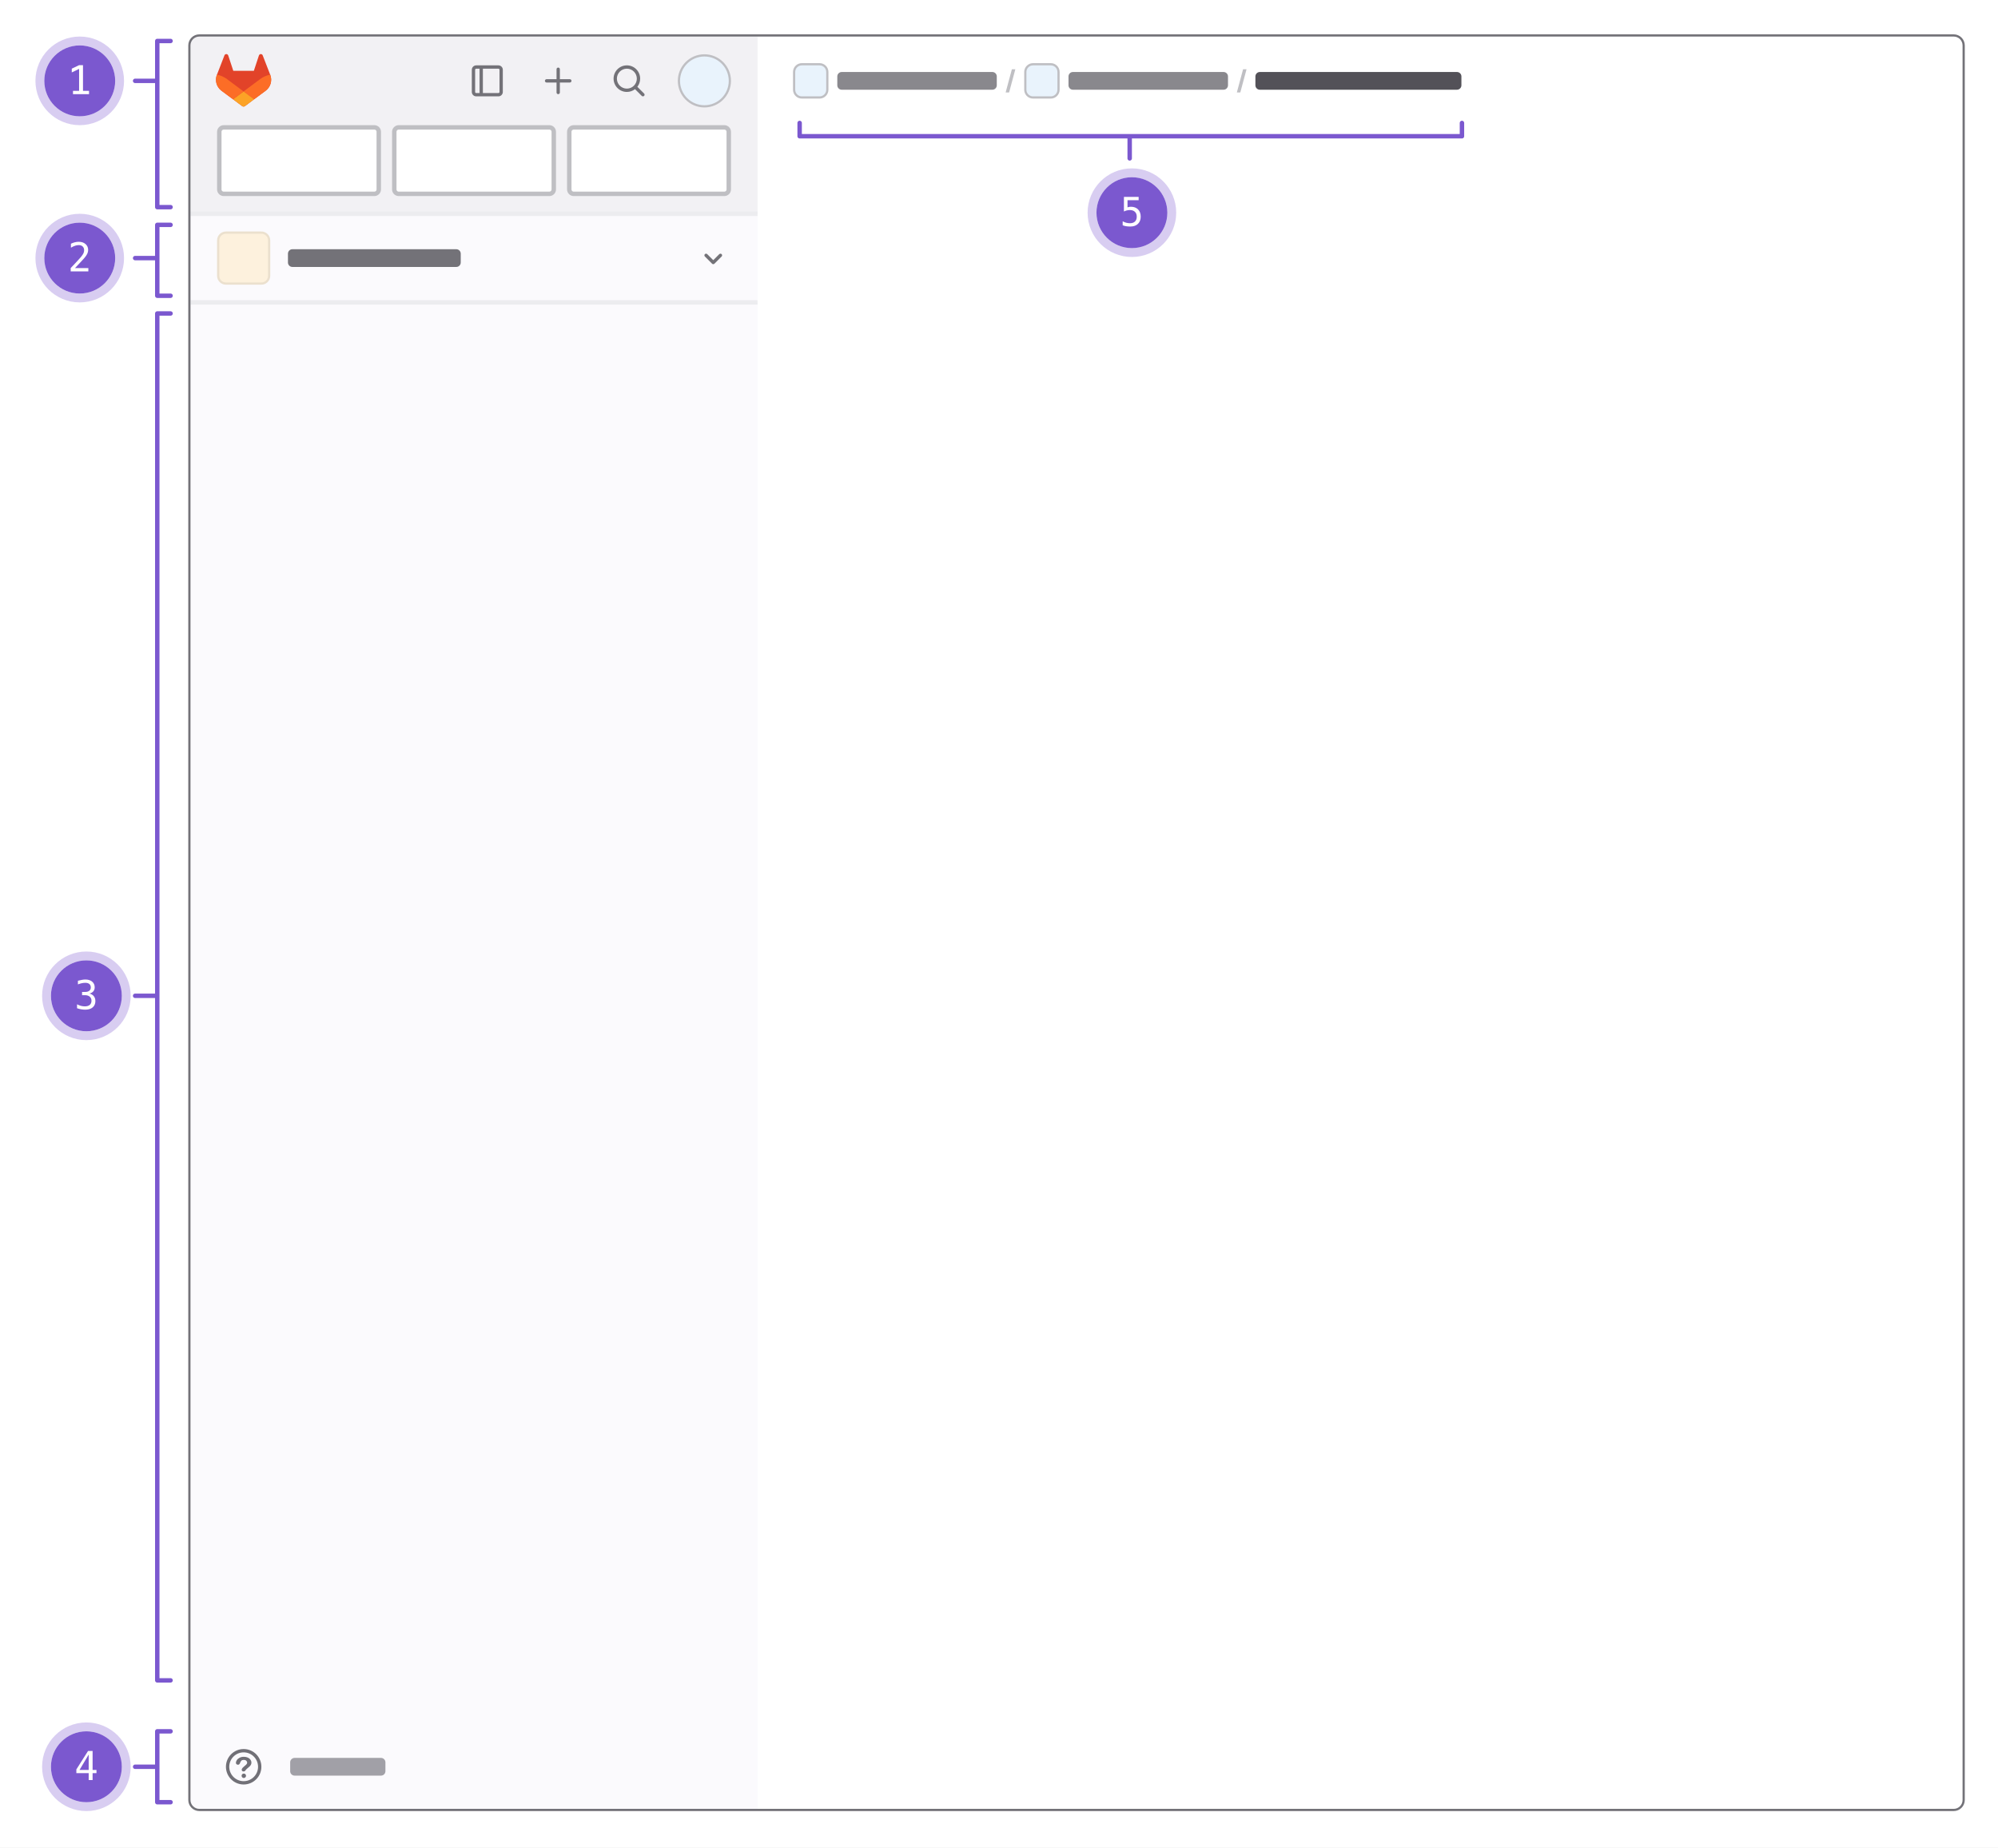
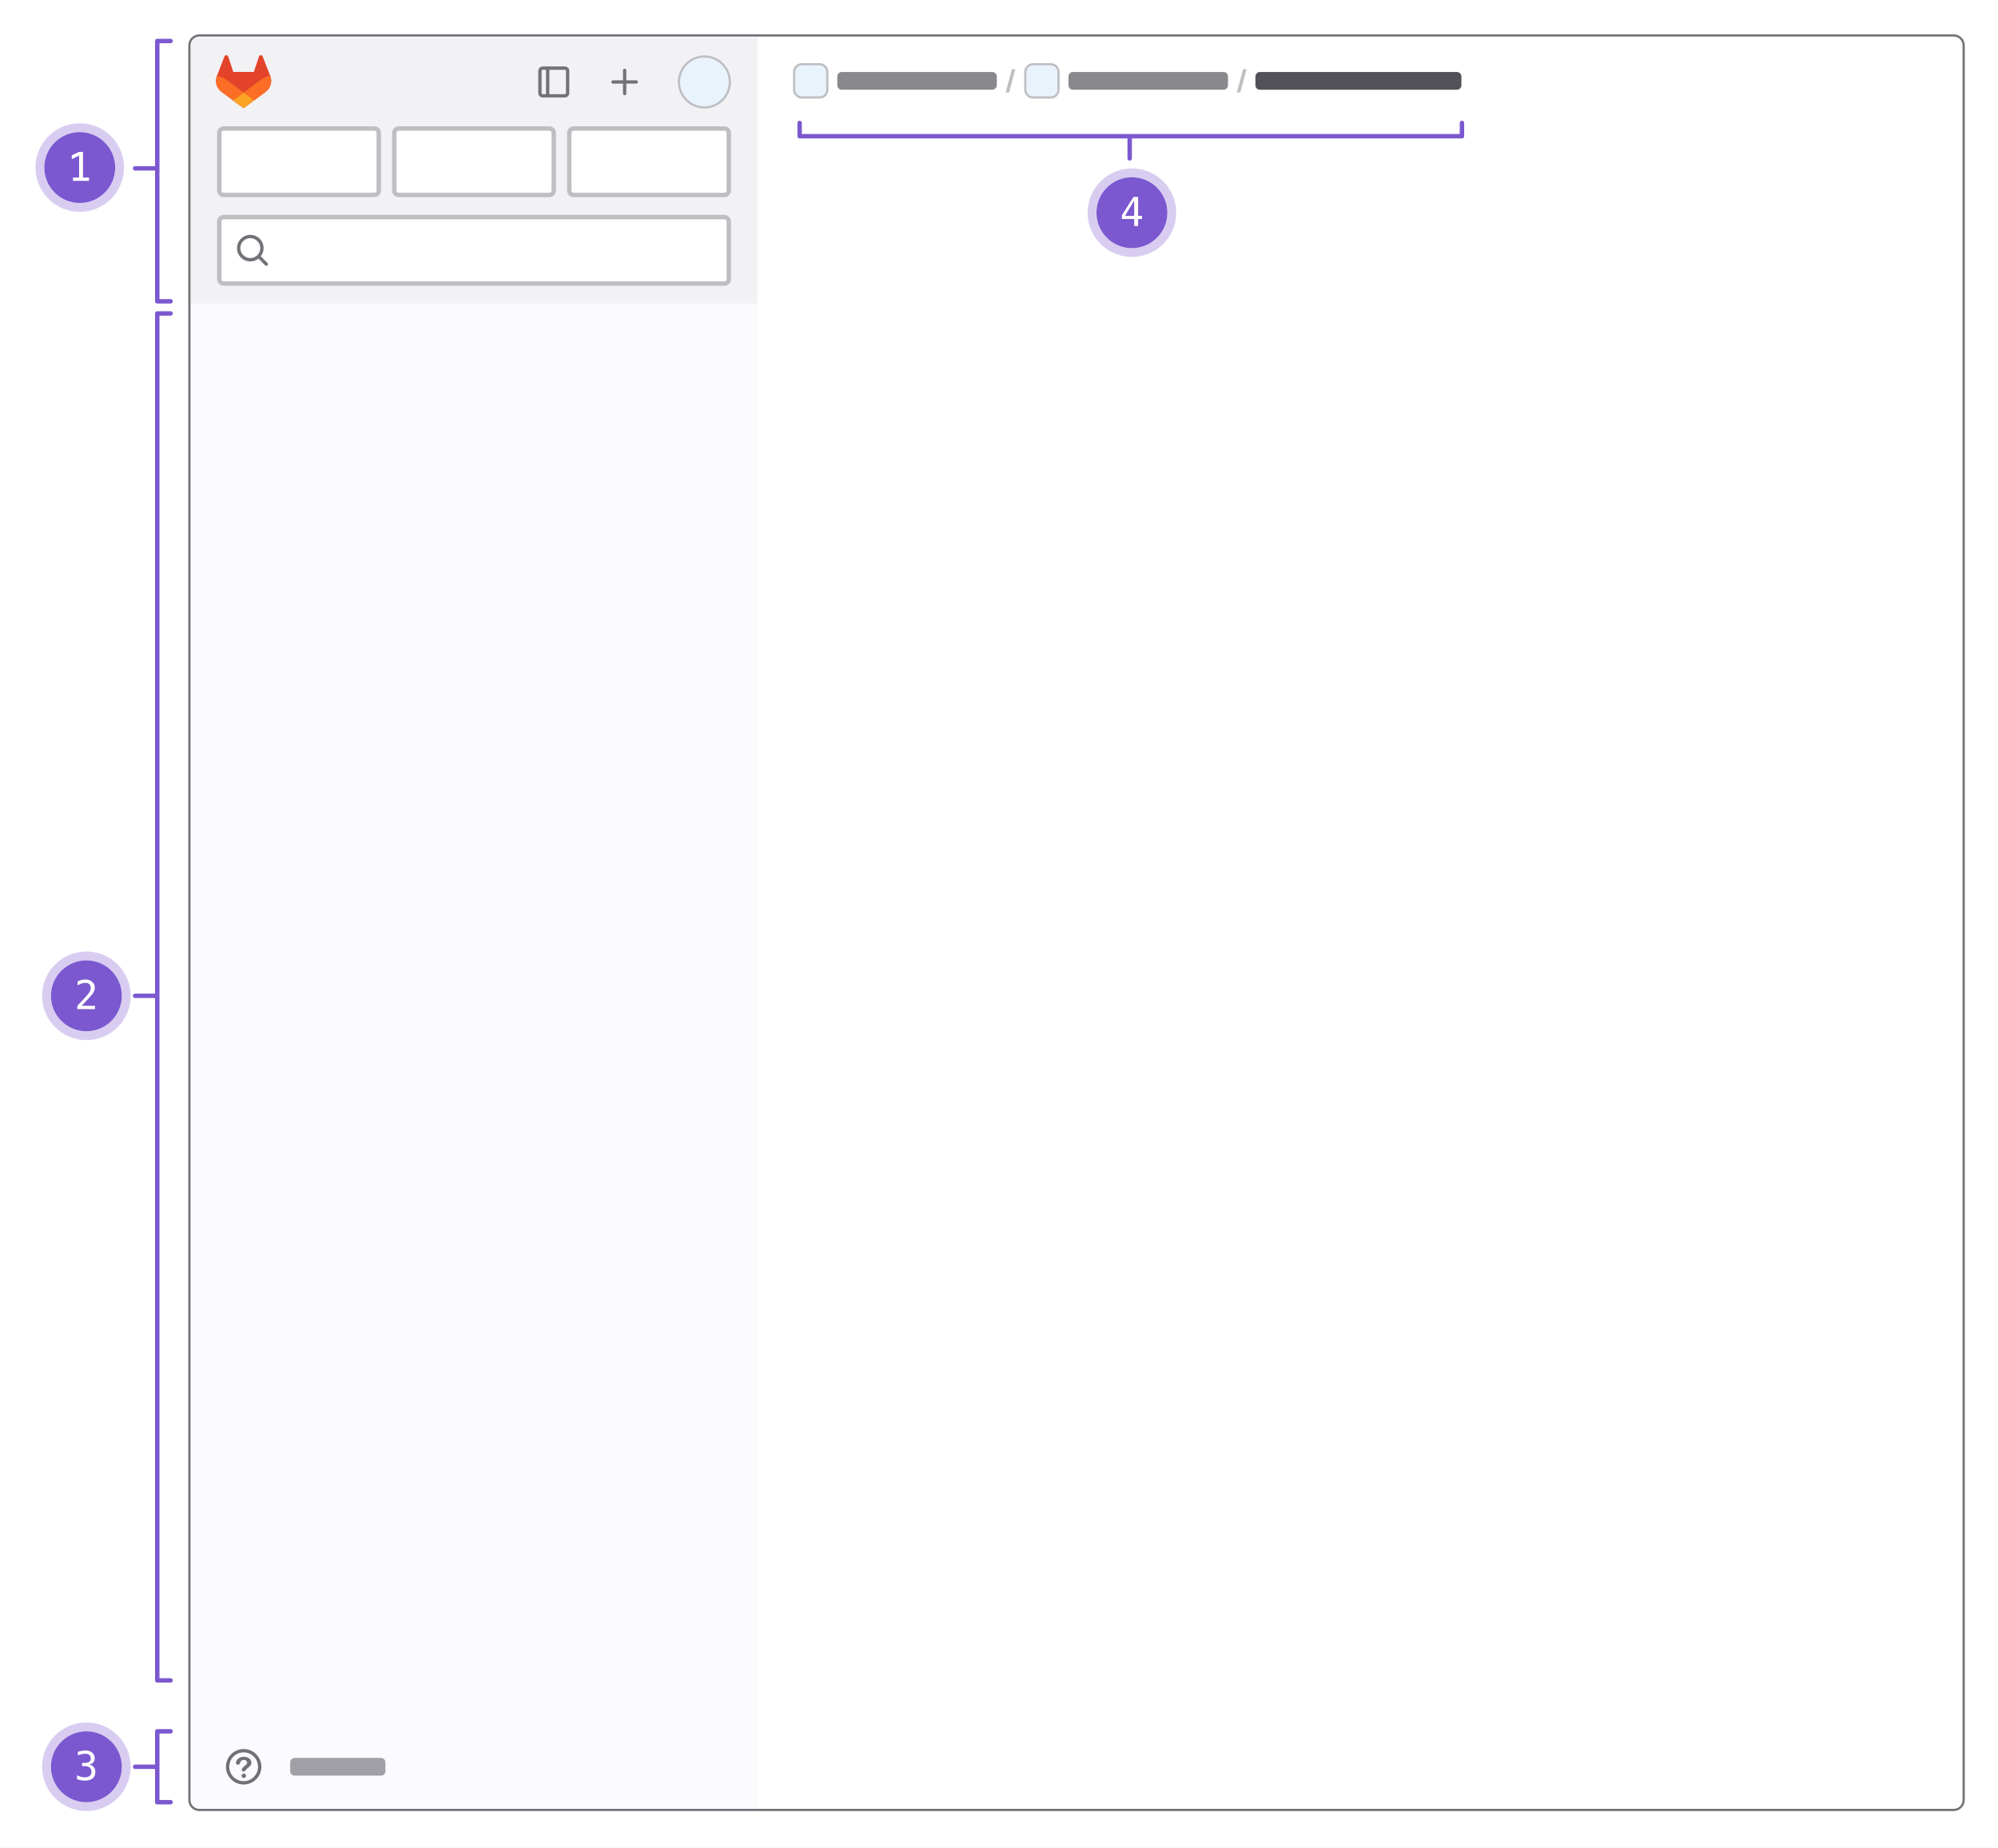
<svg xmlns="http://www.w3.org/2000/svg" width="902" height="834" viewBox="0 0 902 834" fill="none">
  <rect width="902" height="834" fill="white" />
  <rect width="870" height="801" transform="translate(16 16.5)" fill="white" />
  <circle cx="39" cy="797.5" r="16" fill="#7B58CF" />
  <circle cx="39" cy="797.5" r="18" stroke="#7B58CF" stroke-opacity="0.3" stroke-width="4" />
-   <path d="M40.037 791.995L35.898 798.93H40.037V791.995ZM39.747 790.378H41.804V798.93H43.553V800.371H41.804V803.5H40.037V800.371H34.474V798.692L39.747 790.378Z" fill="white" />
+   <path d="M40.398 796.478C41.259 796.706 41.918 797.113 42.375 797.699C42.832 798.279 43.06 799.006 43.06 799.879C43.06 801.086 42.653 802.035 41.839 802.727C41.03 803.412 39.908 803.755 38.473 803.755C37.869 803.755 37.254 803.699 36.627 803.588C36 803.477 35.385 803.315 34.781 803.104V801.338C35.379 801.648 35.968 801.88 36.548 802.032C37.128 802.185 37.705 802.261 38.279 802.261C39.252 802.261 39.999 802.041 40.52 801.602C41.042 801.162 41.303 800.529 41.303 799.703C41.303 798.941 41.042 798.338 40.52 797.893C39.999 797.441 39.293 797.216 38.402 797.216H37.049V795.757H38.402C39.217 795.757 39.852 795.578 40.31 795.221C40.767 794.863 40.995 794.365 40.995 793.727C40.995 793.053 40.781 792.537 40.353 792.18C39.932 791.816 39.328 791.635 38.543 791.635C38.022 791.635 37.482 791.693 36.926 791.811C36.369 791.928 35.786 792.104 35.177 792.338V790.703C35.886 790.516 36.516 790.375 37.066 790.281C37.623 790.188 38.115 790.141 38.543 790.141C39.82 790.141 40.84 790.463 41.602 791.107C42.369 791.746 42.753 792.596 42.753 793.656C42.753 794.377 42.551 794.978 42.147 795.458C41.748 795.938 41.165 796.278 40.398 796.478Z" fill="white" />
  <line x1="1" y1="-1" x2="10" y2="-1" transform="matrix(1 4.53408e-09 -1.68562e-06 1 60 798.5)" stroke="#7B58CF" stroke-width="2" stroke-linecap="round" />
  <path d="M77 781.5H71V813.5H77" stroke="#7B58CF" stroke-width="2" stroke-linecap="round" stroke-linejoin="round" />
  <circle cx="39" cy="449.5" r="16" fill="#7B58CF" />
  <circle cx="39" cy="449.5" r="18" stroke="#7B58CF" stroke-opacity="0.3" stroke-width="4" />
-   <path d="M40.398 448.478C41.259 448.706 41.918 449.113 42.375 449.699C42.832 450.279 43.06 451.006 43.06 451.879C43.06 453.086 42.653 454.035 41.839 454.727C41.03 455.412 39.908 455.755 38.473 455.755C37.869 455.755 37.254 455.699 36.627 455.588C36 455.477 35.385 455.315 34.781 455.104V453.338C35.379 453.648 35.968 453.88 36.548 454.032C37.128 454.185 37.705 454.261 38.279 454.261C39.252 454.261 39.999 454.041 40.52 453.602C41.042 453.162 41.303 452.529 41.303 451.703C41.303 450.941 41.042 450.338 40.52 449.893C39.999 449.441 39.293 449.216 38.402 449.216H37.049V447.757H38.402C39.217 447.757 39.852 447.578 40.31 447.221C40.767 446.863 40.995 446.365 40.995 445.727C40.995 445.053 40.781 444.537 40.353 444.18C39.932 443.816 39.328 443.635 38.543 443.635C38.022 443.635 37.482 443.693 36.926 443.811C36.369 443.928 35.786 444.104 35.177 444.338V442.703C35.886 442.516 36.516 442.375 37.066 442.281C37.623 442.188 38.115 442.141 38.543 442.141C39.82 442.141 40.84 442.463 41.602 443.107C42.369 443.746 42.753 444.596 42.753 445.656C42.753 446.377 42.551 446.978 42.147 447.458C41.748 447.938 41.165 448.278 40.398 448.478Z" fill="white" />
+   <path d="M36.855 454.006H42.885V455.5H34.913V454.006C36.009 452.852 36.967 451.832 37.787 450.947C38.607 450.062 39.173 449.438 39.483 449.075C40.069 448.36 40.465 447.783 40.67 447.344C40.875 446.898 40.977 446.444 40.977 445.981C40.977 445.249 40.761 444.675 40.327 444.259C39.899 443.843 39.31 443.635 38.56 443.635C38.027 443.635 37.468 443.731 36.882 443.925C36.296 444.118 35.675 444.411 35.019 444.804V443.011C35.622 442.724 36.214 442.507 36.794 442.36C37.38 442.214 37.957 442.141 38.525 442.141C39.809 442.141 40.84 442.483 41.619 443.169C42.404 443.849 42.797 444.742 42.797 445.85C42.797 446.412 42.665 446.975 42.401 447.537C42.144 448.1 41.722 448.721 41.136 449.4C40.808 449.781 40.33 450.309 39.703 450.982C39.082 451.656 38.133 452.664 36.855 454.006Z" fill="white" />
  <line x1="61" y1="449.5" x2="70" y2="449.5" stroke="#7B58CF" stroke-width="2" stroke-linecap="round" />
  <path d="M77 141.5H71V758.5H77" stroke="#7B58CF" stroke-width="2" stroke-linecap="round" stroke-linejoin="round" />
-   <line x1="1" y1="-1" x2="10" y2="-1" transform="matrix(1 4.53408e-09 -1.68562e-06 1 60 117.5)" stroke="#7B58CF" stroke-width="2" stroke-linecap="round" />
-   <path d="M77 101.5H71V133.5H77" stroke="#7B58CF" stroke-width="2" stroke-linecap="round" stroke-linejoin="round" />
-   <circle cx="36" cy="116.5" r="16" fill="#7B58CF" />
-   <circle cx="36" cy="116.5" r="18" stroke="#7B58CF" stroke-opacity="0.3" stroke-width="4" />
-   <path d="M33.855 121.006H39.885V122.5H31.913V121.006C33.009 119.852 33.967 118.832 34.787 117.947C35.607 117.062 36.173 116.438 36.483 116.075C37.069 115.36 37.465 114.783 37.67 114.344C37.875 113.898 37.977 113.444 37.977 112.981C37.977 112.249 37.761 111.675 37.327 111.259C36.899 110.843 36.31 110.635 35.56 110.635C35.027 110.635 34.468 110.731 33.882 110.925C33.296 111.118 32.675 111.411 32.019 111.804V110.011C32.622 109.724 33.214 109.507 33.794 109.36C34.38 109.214 34.957 109.141 35.525 109.141C36.809 109.141 37.84 109.483 38.619 110.169C39.404 110.849 39.797 111.742 39.797 112.85C39.797 113.412 39.665 113.975 39.401 114.537C39.144 115.1 38.722 115.721 38.136 116.4C37.808 116.781 37.33 117.309 36.703 117.982C36.082 118.656 35.133 119.664 33.855 121.006Z" fill="white" />
-   <line x1="1" y1="-1" x2="10" y2="-1" transform="matrix(1 4.53408e-09 -1.68562e-06 1 60 37.5)" stroke="#7B58CF" stroke-width="2" stroke-linecap="round" />
-   <path d="M77 18.5H71V93.5H77" stroke="#7B58CF" stroke-width="2" stroke-linecap="round" stroke-linejoin="round" />
-   <circle cx="36" cy="36.5" r="16" fill="#7B58CF" />
-   <circle cx="36" cy="36.5" r="18" stroke="#7B58CF" stroke-opacity="0.3" stroke-width="4" />
-   <path d="M32.95 41.015H35.71V31.101L32.405 32.691V30.986L35.692 29.422H37.468V41.015H40.192V42.5H32.95V41.015Z" fill="white" />
+   <line x1="1" y1="-1" x2="10" y2="-1" transform="matrix(1 7.1034e-09 -1.07593e-06 1 60 77)" stroke="#7B58CF" stroke-width="2" stroke-linecap="round" />
+   <path d="M77 18.5H71V136H77" stroke="#7B58CF" stroke-width="2" stroke-linecap="round" stroke-linejoin="round" />
+   <circle cx="36" cy="75.633" r="16" fill="#7B58CF" />
+   <circle cx="36" cy="75.633" r="18" stroke="#7B58CF" stroke-opacity="0.3" stroke-width="4" />
+   <path d="M32.95 80.148H35.71V70.234L32.405 71.825V70.12L35.692 68.555H37.468V80.148H40.192V81.633H32.95V80.148Z" fill="white" />
  <g clip-path="url(#clip0_16629_27663)">
    <rect width="256" height="800" transform="translate(86 16.5)" fill="#FBFAFD" />
-     <rect width="256" height="80" transform="translate(86 16.5)" fill="#1F1E24" fill-opacity="0.04" />
-     <path fill-rule="evenodd" clip-rule="evenodd" d="M287.5 35.5C287.5 37.985 285.485 40 283 40C280.515 40 278.5 37.985 278.5 35.5C278.5 33.015 280.515 31 283 31C285.485 31 287.5 33.015 287.5 35.5ZM286.679 40.24C285.663 41.03 284.387 41.5 283 41.5C279.686 41.5 277 38.814 277 35.5C277 32.186 279.686 29.5 283 29.5C286.314 29.5 289 32.186 289 35.5C289 36.886 288.53 38.163 287.74 39.179L290.78 42.22C291.073 42.513 291.073 42.987 290.78 43.28C290.487 43.573 290.013 43.573 289.72 43.28L286.679 40.24Z" fill="#737278" />
-     <path fill-rule="evenodd" clip-rule="evenodd" d="M252.75 31.25C252.75 30.836 252.414 30.5 252 30.5C251.586 30.5 251.25 30.836 251.25 31.25V35.75H246.75C246.336 35.75 246 36.086 246 36.5C246 36.914 246.336 37.25 246.75 37.25H251.25V41.75C251.25 42.164 251.586 42.5 252 42.5C252.414 42.5 252.75 42.164 252.75 41.75V37.25H257.25C257.664 37.25 258 36.914 258 36.5C258 36.086 257.664 35.75 257.25 35.75H252.75V31.25Z" fill="#737278" />
-     <path fill-rule="evenodd" clip-rule="evenodd" d="M218 31L225 31C225.276 31 225.5 31.224 225.5 31.5V41.5C225.5 41.776 225.276 42 225 42H218V31ZM216.5 31H215C214.724 31 214.5 31.224 214.5 31.5V41.5C214.5 41.776 214.724 42 215 42H216.5V31ZM213 31.5C213 30.395 213.895 29.5 215 29.5L225 29.5C226.105 29.5 227 30.395 227 31.5V41.5C227 42.605 226.105 43.5 225 43.5H215C213.895 43.5 213 42.605 213 41.5V31.5Z" fill="#737278" />
-     <circle cx="318" cy="36.5" r="11.5" fill="#E9F3FC" stroke="#BFBFC3" />
+     <rect width="256" height="120" transform="translate(86 17)" fill="#1F1E24" fill-opacity="0.04" />
+     <path fill-rule="evenodd" clip-rule="evenodd" d="M282.75 31.75C282.75 31.336 282.414 31 282 31C281.586 31 281.25 31.336 281.25 31.75V36.25H276.75C276.336 36.25 276 36.586 276 37C276 37.414 276.336 37.75 276.75 37.75H281.25V42.25C281.25 42.664 281.586 43 282 43C282.414 43 282.75 42.664 282.75 42.25V37.75H287.25C287.664 37.75 288 37.414 288 37C288 36.586 287.664 36.25 287.25 36.25H282.75V31.75Z" fill="#737278" />
+     <path fill-rule="evenodd" clip-rule="evenodd" d="M248 31.5L255 31.5C255.276 31.5 255.5 31.724 255.5 32V42C255.5 42.276 255.276 42.5 255 42.5H248V31.5ZM246.5 31.5H245C244.724 31.5 244.5 31.724 244.5 32V42C244.5 42.276 244.724 42.5 245 42.5H246.5V31.5ZM243 32C243 30.895 243.895 30 245 30L255 30C256.105 30 257 30.895 257 32V42C257 43.105 256.105 44 255 44H245C243.895 44 243 43.105 243 42V32Z" fill="#737278" />
+     <circle cx="318" cy="37" r="11.5" fill="#E9F3FC" stroke="#BFBFC3" />
    <g clip-path="url(#clip1_16629_27663)">
-       <path d="M122.007 33.784L121.973 33.695L118.581 24.956C118.513 24.785 118.391 24.639 118.233 24.541C118.115 24.466 117.981 24.42 117.842 24.406C117.702 24.392 117.562 24.41 117.431 24.459C117.3 24.508 117.183 24.587 117.088 24.689C116.994 24.791 116.925 24.913 116.887 25.047L114.597 31.97H105.325L103.036 25.047C102.998 24.914 102.929 24.791 102.834 24.69C102.74 24.588 102.622 24.509 102.492 24.46C102.361 24.411 102.22 24.393 102.081 24.407C101.942 24.421 101.808 24.467 101.69 24.541C101.532 24.639 101.41 24.785 101.341 24.956L97.951 33.697L97.916 33.784C97.428 35.044 97.368 36.426 97.745 37.723C98.121 39.019 98.915 40.16 100.005 40.972L100.018 40.982L100.047 41.004L105.207 44.823L107.767 46.734L109.322 47.895C109.505 48.031 109.727 48.105 109.956 48.105C110.185 48.105 110.407 48.031 110.589 47.895L112.145 46.734L114.705 44.823L119.901 40.982L119.916 40.971C121.006 40.159 121.8 39.019 122.177 37.722C122.554 36.426 122.495 35.044 122.007 33.784V33.784Z" fill="#E24329" />
-       <path d="M122.007 33.784L121.973 33.695C120.321 34.03 118.764 34.722 117.413 35.721L109.965 41.283L114.708 44.823L119.905 40.982L119.919 40.971C121.009 40.158 121.802 39.018 122.179 37.722C122.555 36.425 122.495 35.043 122.007 33.784V33.784Z" fill="#FC6D26" />
-       <path d="M105.207 44.823L107.767 46.734L109.322 47.895C109.505 48.031 109.727 48.105 109.956 48.105C110.185 48.105 110.407 48.031 110.589 47.895L112.145 46.734L114.705 44.823L109.962 41.283L105.207 44.823Z" fill="#FCA326" />
-       <path d="M102.509 35.721C101.16 34.722 99.603 34.031 97.951 33.697L97.916 33.784C97.428 35.044 97.368 36.426 97.745 37.723C98.121 39.019 98.915 40.16 100.005 40.972L100.018 40.982L100.047 41.004L105.207 44.823L109.953 41.283L102.509 35.721Z" fill="#FC6D26" />
+       <path d="M122.007 34.284L121.973 34.195L118.581 25.456C118.513 25.285 118.391 25.139 118.233 25.041C118.115 24.966 117.981 24.92 117.842 24.906C117.702 24.892 117.562 24.91 117.431 24.959C117.3 25.008 117.183 25.087 117.088 25.189C116.994 25.291 116.925 25.413 116.887 25.547L114.597 32.47H105.325L103.036 25.547C102.998 25.414 102.929 25.291 102.834 25.19C102.74 25.088 102.622 25.009 102.492 24.96C102.361 24.911 102.22 24.893 102.081 24.907C101.942 24.921 101.808 24.967 101.69 25.041C101.532 25.139 101.41 25.285 101.341 25.456L97.951 34.197L97.916 34.284C97.428 35.544 97.368 36.926 97.745 38.223C98.121 39.519 98.915 40.66 100.005 41.472L100.018 41.482L100.047 41.504L105.207 45.323L107.767 47.234L109.322 48.395C109.505 48.531 109.727 48.605 109.956 48.605C110.185 48.605 110.407 48.531 110.589 48.395L112.145 47.234L114.705 45.323L119.901 41.482L119.916 41.471C121.006 40.659 121.8 39.519 122.177 38.222C122.554 36.926 122.495 35.544 122.007 34.284V34.284Z" fill="#E24329" />
+       <path d="M122.007 34.284L121.973 34.195C120.321 34.53 118.764 35.222 117.413 36.221L109.965 41.783L114.708 45.323L119.905 41.482L119.919 41.471C121.009 40.658 121.802 39.518 122.179 38.222C122.555 36.925 122.495 35.543 122.007 34.284V34.284Z" fill="#FC6D26" />
+       <path d="M105.207 45.323L107.767 47.234L109.322 48.395C109.505 48.531 109.727 48.605 109.956 48.605C110.185 48.605 110.407 48.531 110.589 48.395L112.145 47.234L114.705 45.323L109.962 41.783L105.207 45.323Z" fill="#FCA326" />
+       <path d="M102.509 36.221C101.16 35.222 99.603 34.531 97.951 34.197L97.916 34.284C97.428 35.544 97.368 36.926 97.745 38.223C98.121 39.519 98.915 40.66 100.005 41.472L100.018 41.482L100.047 41.504L105.207 45.323L109.953 41.783L102.509 36.221Z" fill="#FC6D26" />
    </g>
-     <rect x="99" y="57.5" width="72" height="30" rx="2" fill="white" stroke="#BFBFC3" stroke-width="2" />
-     <rect x="178" y="57.5" width="72" height="30" rx="2" fill="white" stroke="#BFBFC3" stroke-width="2" />
-     <rect x="257" y="57.5" width="72" height="30" rx="2" fill="white" stroke="#BFBFC3" stroke-width="2" />
-     <rect x="130" y="112.5" width="78" height="8" rx="2" fill="#737278" />
-     <path fill-rule="evenodd" clip-rule="evenodd" d="M318.22 114.72C318.513 114.427 318.987 114.427 319.28 114.72L322 117.439L324.72 114.72C325.013 114.427 325.487 114.427 325.78 114.72C326.073 115.013 326.073 115.487 325.78 115.78L322.53 119.03C322.237 119.323 321.763 119.323 321.47 119.03L318.22 115.78C317.927 115.487 317.927 115.013 318.22 114.72Z" fill="#737278" />
-     <rect x="98" y="104.5" width="24" height="24" rx="4" fill="#FDF1DD" />
-     <rect x="98.5" y="105" width="23" height="23" rx="3.5" stroke="#1F1E24" stroke-opacity="0.08" />
-     <path d="M86 97.5H342V95.5H86V97.5ZM342 135.5H86V137.5H342V135.5Z" fill="#ECECEF" mask="url(#path-34-inside-1_16629_27663)" />
+     <rect x="99" y="98" width="230" height="30" rx="2" fill="white" stroke="#BFBFC3" stroke-width="2" />
+     <path fill-rule="evenodd" clip-rule="evenodd" d="M117.5 112C117.5 114.485 115.485 116.5 113 116.5C110.515 116.5 108.5 114.485 108.5 112C108.5 109.515 110.515 107.5 113 107.5C115.485 107.5 117.5 109.515 117.5 112ZM116.679 116.74C115.663 117.53 114.387 118 113 118C109.686 118 107 115.314 107 112C107 108.686 109.686 106 113 106C116.314 106 119 108.686 119 112C119 113.387 118.53 114.663 117.74 115.679L120.78 118.72C121.073 119.013 121.073 119.487 120.78 119.78C120.487 120.073 120.013 120.073 119.72 119.78L116.679 116.74Z" fill="#737278" />
+     <rect x="99" y="58" width="72" height="30" rx="2" fill="white" stroke="#BFBFC3" stroke-width="2" />
+     <rect x="178" y="58" width="72" height="30" rx="2" fill="white" stroke="#BFBFC3" stroke-width="2" />
+     <rect x="257" y="58" width="72" height="30" rx="2" fill="white" stroke="#BFBFC3" stroke-width="2" />
    <g style="mix-blend-mode:multiply">
      <g clip-path="url(#clip2_16629_27663)">
        <path fill-rule="evenodd" clip-rule="evenodd" d="M116.5 797.5C116.5 801.09 113.59 804 110 804C106.41 804 103.5 801.09 103.5 797.5C103.5 793.91 106.41 791 110 791C113.59 791 116.5 793.91 116.5 797.5ZM118 797.5C118 801.918 114.418 805.5 110 805.5C105.582 805.5 102 801.918 102 797.5C102 793.082 105.582 789.5 110 789.5C114.418 789.5 118 793.082 118 797.5ZM106.927 794.489C106.642 794.919 106.5 795.343 106.5 795.761C106.5 795.963 106.59 796.152 106.77 796.326C106.949 796.5 107.17 796.587 107.431 796.587C107.874 796.587 108.175 796.338 108.334 795.84C108.502 795.365 108.707 795.005 108.95 794.76C109.193 794.516 109.571 794.394 110.084 794.394C110.523 794.394 110.881 794.515 111.159 794.757C111.436 794.999 111.575 795.296 111.575 795.649C111.575 795.829 111.53 795.996 111.439 796.151C111.348 796.305 111.236 796.445 111.103 796.57C110.97 796.696 110.754 796.882 110.455 797.128C110.114 797.41 109.844 797.653 109.643 797.858C109.442 798.063 109.281 798.301 109.16 798.571C108.838 799.816 110.51 799.916 110.896 799.027C110.943 798.941 111.014 798.847 111.109 798.743C111.205 798.64 111.332 798.52 111.491 798.383C112.065 797.899 112.463 797.554 112.685 797.349C112.906 797.145 113.097 796.901 113.258 796.62C113.419 796.338 113.5 796.01 113.5 795.635C113.5 795.16 113.359 794.72 113.077 794.314C112.794 793.909 112.394 793.589 111.876 793.353C111.358 793.118 110.761 793 110.084 793C109.356 793 108.719 793.141 108.173 793.423C107.627 793.705 107.212 794.06 106.927 794.489ZM109.068 801.57C109.068 802.122 109.515 802.57 110.068 802.57C110.62 802.57 111.068 802.122 111.068 801.57C111.068 801.017 110.62 800.57 110.068 800.57C109.515 800.57 109.068 801.017 109.068 801.57Z" fill="#737278" />
      </g>
      <rect x="131" y="793.5" width="43" height="8" rx="2" fill="#A4A3A8" />
    </g>
    <rect x="358.5" y="29" width="15" height="15" rx="3.5" fill="#E9F3FC" stroke="#BFBFC3" />
    <rect x="378" y="32.5" width="72" height="8" rx="2" fill="#89888D" />
    <path d="M458.377 31.273H456.812L454 41.727H455.564L458.377 31.273Z" fill="#BFBFC3" />
    <rect x="462.877" y="29" width="15" height="15" rx="3.5" fill="#E9F3FC" stroke="#BFBFC3" />
    <rect x="482.377" y="32.5" width="72" height="8" rx="2" fill="#89888D" />
    <path d="M562.754 31.273H561.189L558.377 41.727H559.941L562.754 31.273Z" fill="#BFBFC3" />
    <rect x="566.754" y="32.5" width="93" height="8" rx="2" fill="#535158" />
  </g>
  <rect x="85.5" y="16" width="801" height="801" rx="4.5" stroke="#737278" />
  <circle cx="511" cy="96" r="16" fill="#7B58CF" />
  <circle cx="511" cy="96" r="18" stroke="#7B58CF" stroke-opacity="0.3" stroke-width="4" />
-   <path d="M507.396 88.878H514.041V90.372H509.014V93.598C509.266 93.504 509.518 93.436 509.77 93.395C510.027 93.349 510.285 93.325 510.543 93.325C511.902 93.325 512.98 93.727 513.777 94.529C514.574 95.332 514.973 96.419 514.973 97.79C514.973 99.173 514.554 100.263 513.716 101.06C512.884 101.856 511.744 102.255 510.297 102.255C509.6 102.255 508.961 102.208 508.381 102.114C507.807 102.021 507.291 101.88 506.834 101.692V99.891C507.373 100.184 507.915 100.403 508.46 100.55C509.005 100.69 509.562 100.761 510.13 100.761C511.108 100.761 511.861 100.503 512.389 99.987C512.922 99.472 513.188 98.739 513.188 97.79C513.188 96.853 512.913 96.123 512.362 95.602C511.817 95.08 511.056 94.819 510.077 94.819C509.603 94.819 509.14 94.875 508.688 94.986C508.237 95.092 507.807 95.253 507.396 95.47V88.878Z" fill="white" />
+   <path d="M512.037 90.495L507.897 97.43H512.037V90.495ZM511.747 88.878H513.804V97.43H515.553V98.871H513.804V102H512.037V98.871H506.474V97.192L511.747 88.878Z" fill="white" />
  <line x1="510" y1="71.5" x2="510" y2="62.5" stroke="#7B58CF" stroke-width="2" stroke-linecap="round" />
  <path d="M361 55.5V61.5L660 61.5V55.5" stroke="#7B58CF" stroke-width="2" stroke-linecap="round" stroke-linejoin="round" />
  <defs>
    <clipPath id="clip0_16629_27663">
      <rect x="86" y="16.5" width="800" height="800" rx="4" fill="white" />
    </clipPath>
    <clipPath id="clip1_16629_27663">
-       <rect width="25" height="23.704" fill="white" transform="translate(97.5 24.4012)" />
+       <rect width="25" height="23.704" fill="white" transform="translate(97.5 24.9012)" />
    </clipPath>
    <clipPath id="clip2_16629_27663">
      <rect width="16" height="16" fill="white" transform="translate(102 789.5)" />
    </clipPath>
  </defs>
</svg>
